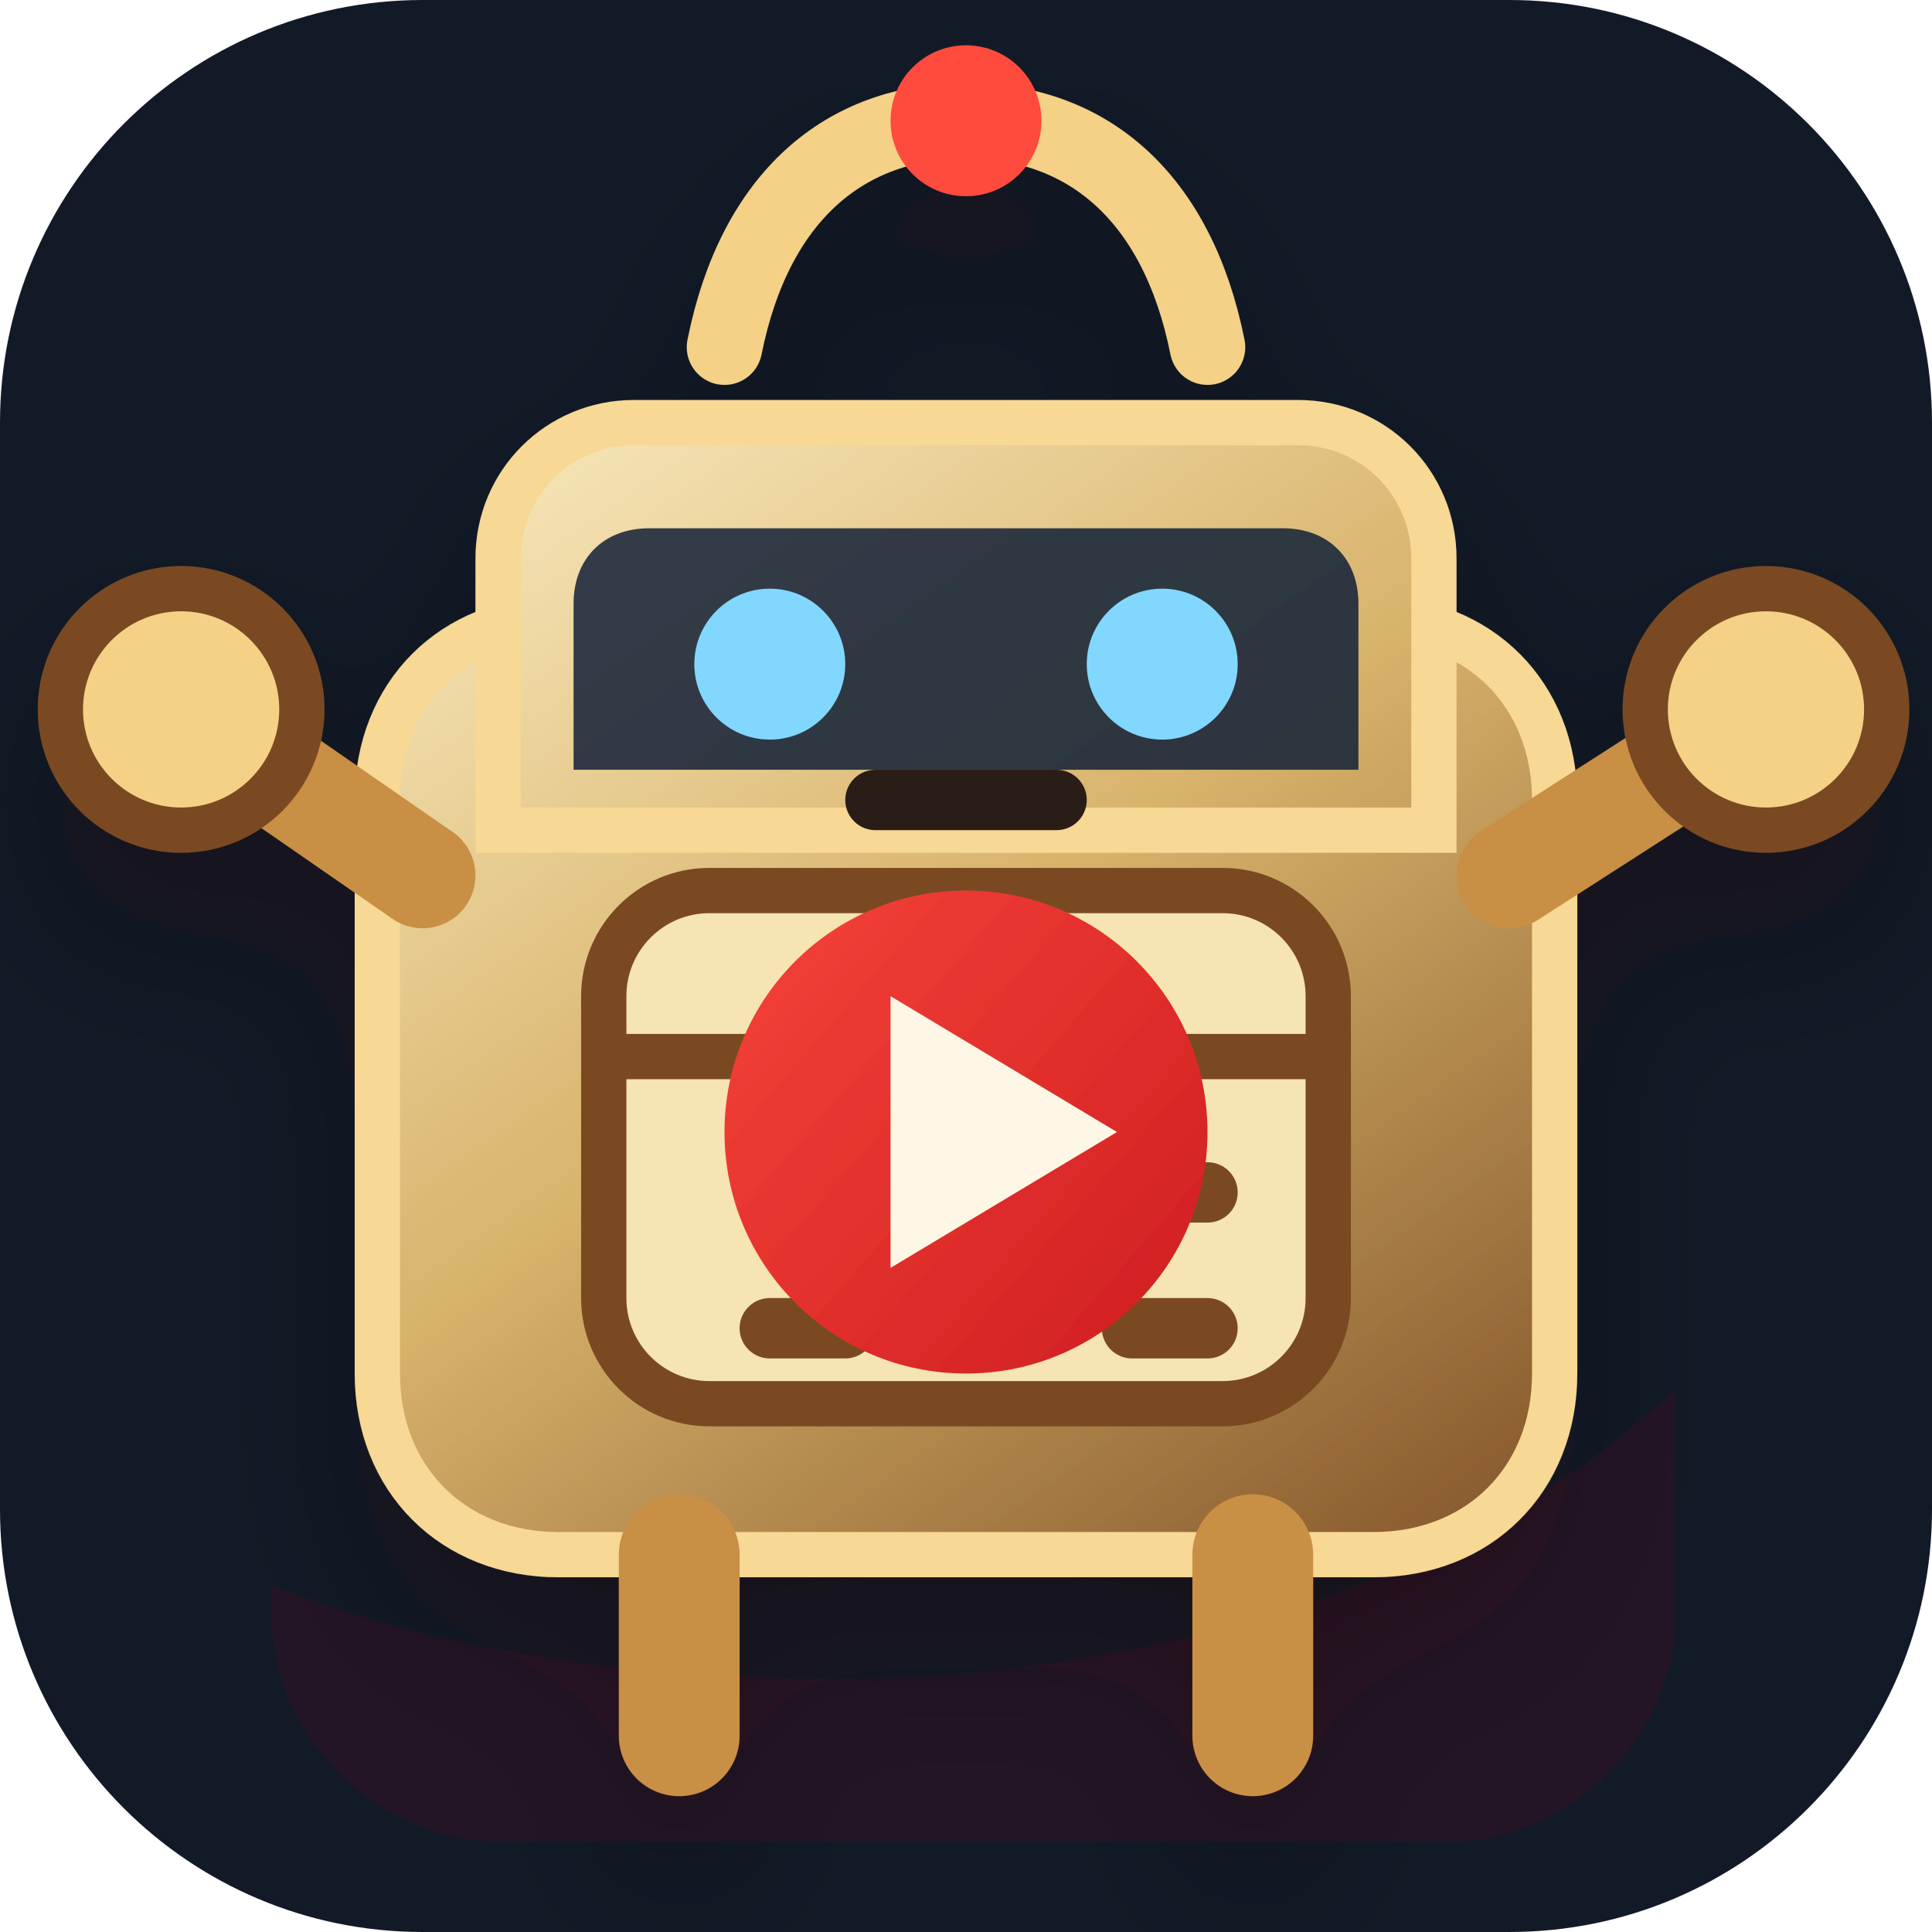
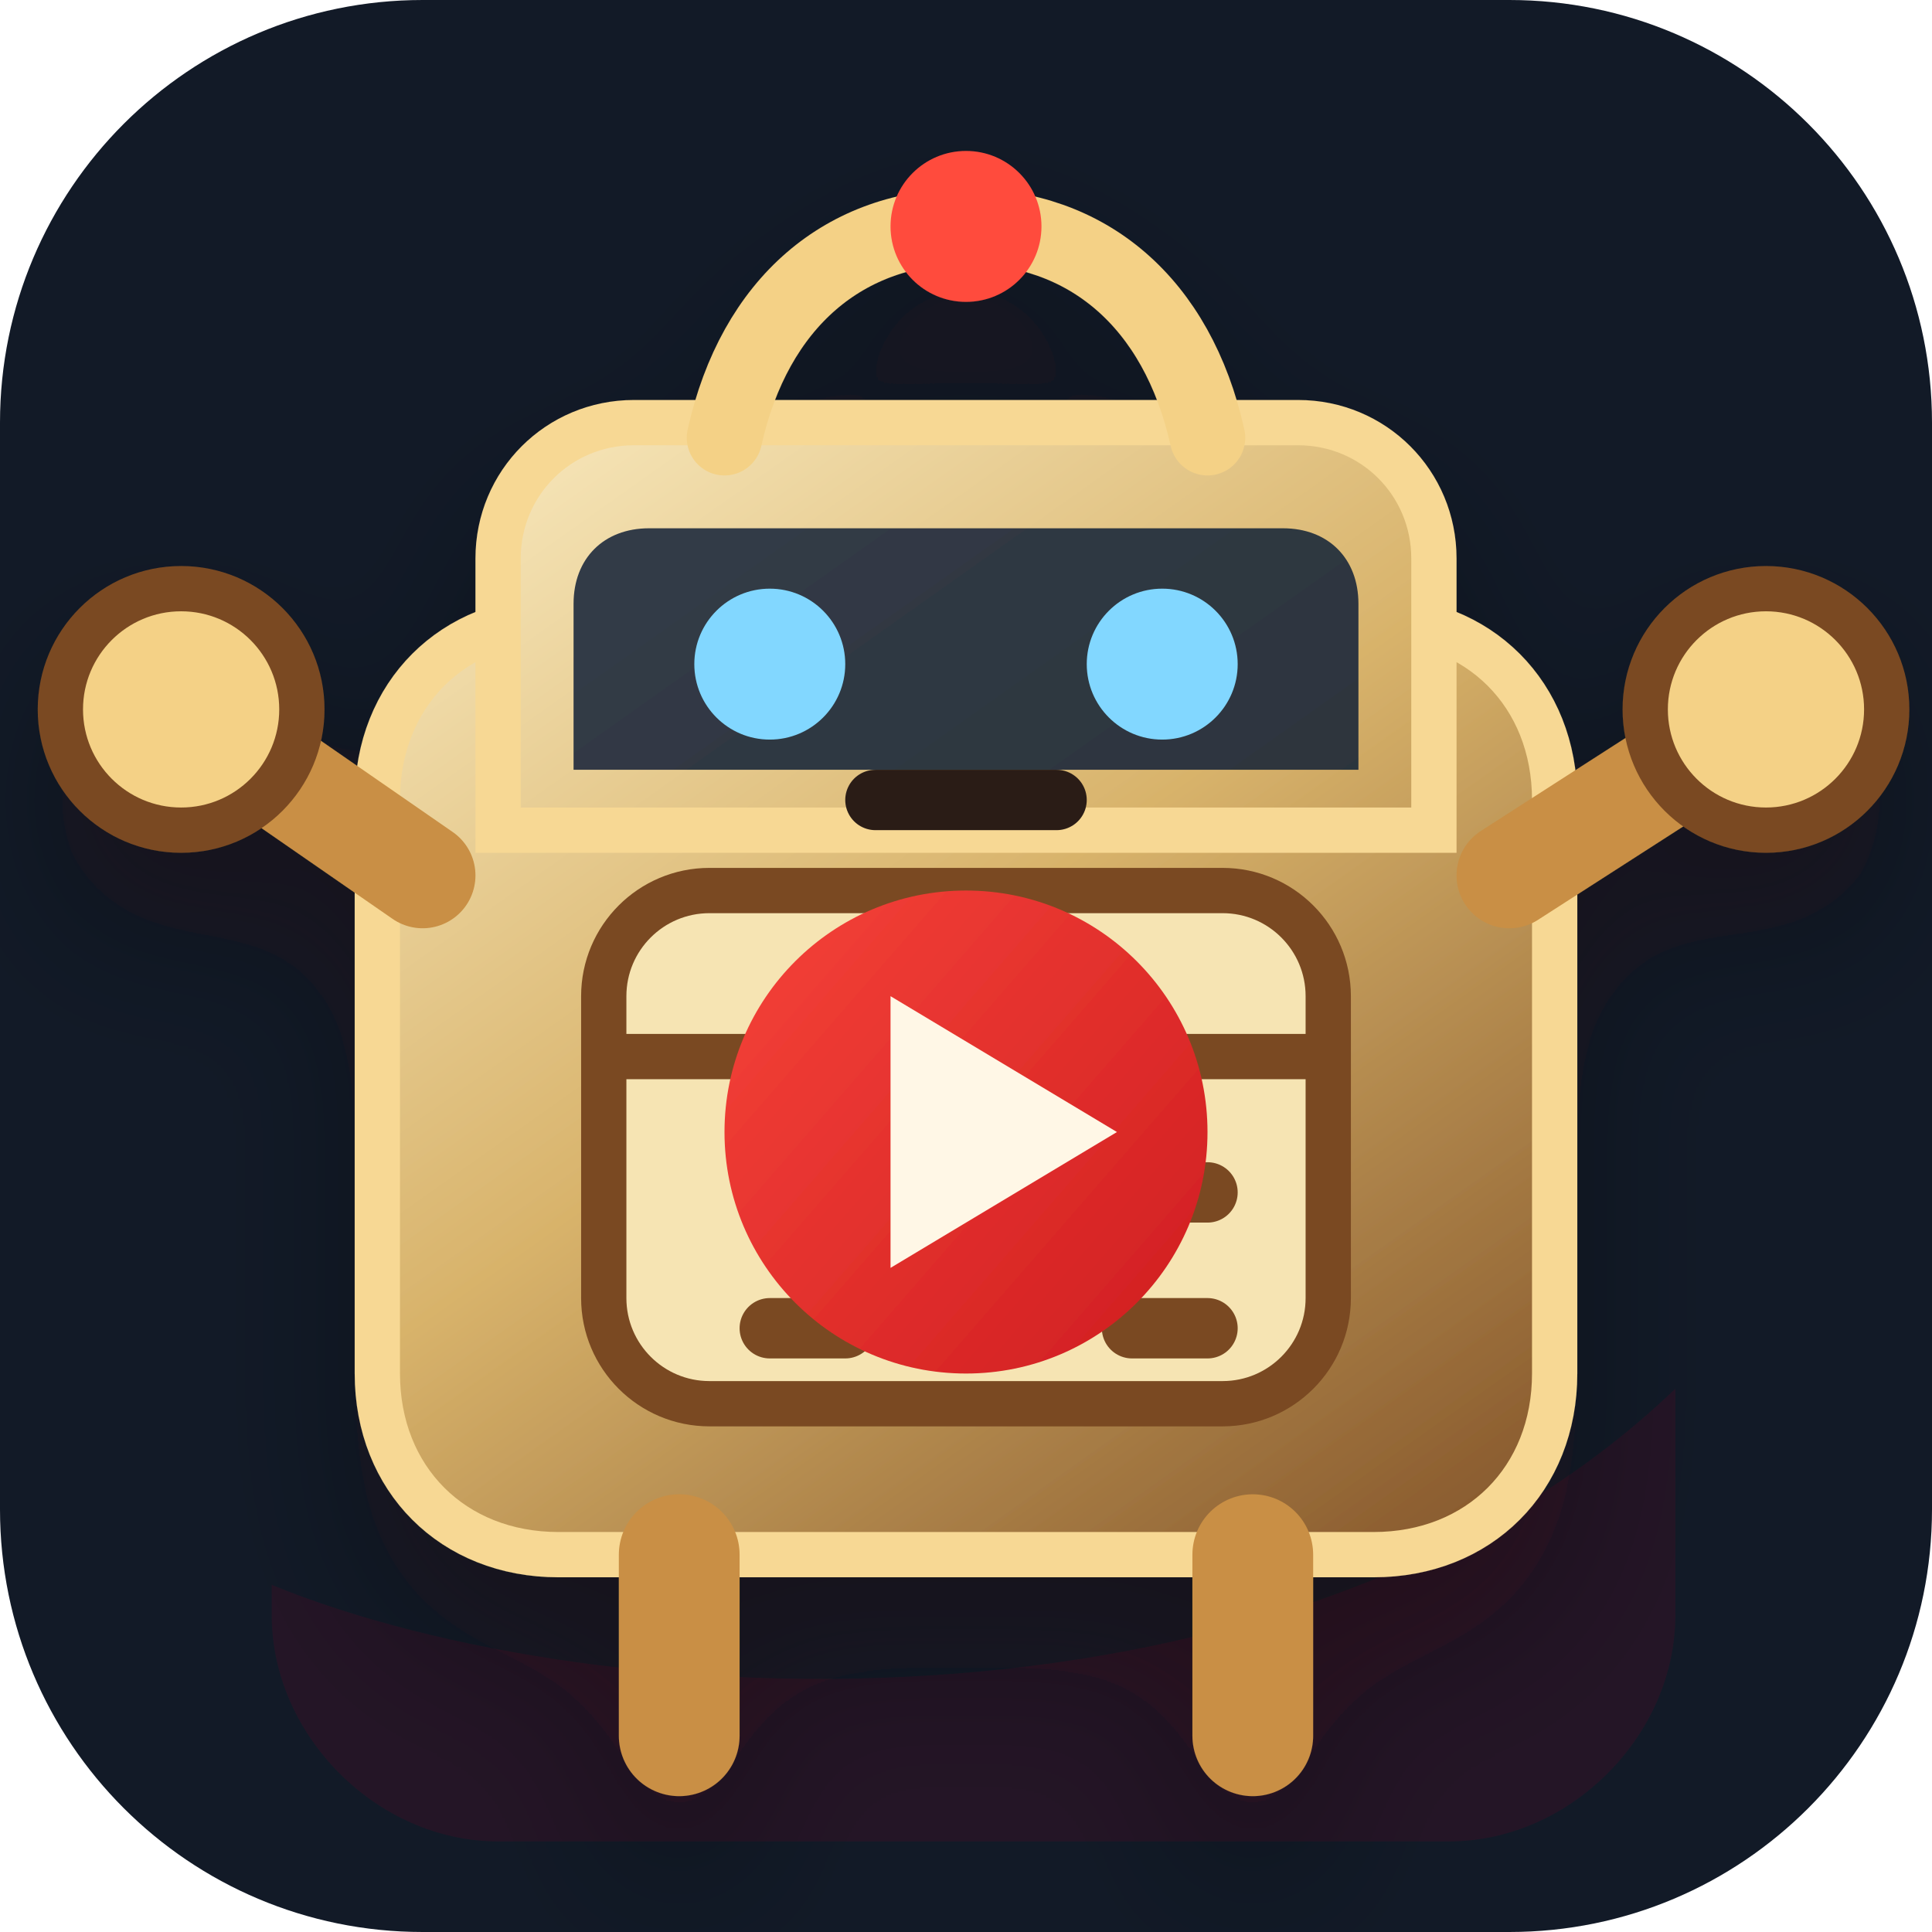
<svg xmlns="http://www.w3.org/2000/svg" viewBox="0 0 128 128" role="img" aria-labelledby="title desc">
  <defs>
    <linearGradient id="metal" x1="31" y1="16" x2="99" y2="112" gradientUnits="userSpaceOnUse">
      <stop offset="0" stop-color="#fff4cf" />
      <stop offset="0.48" stop-color="#d8b36b" />
      <stop offset="1" stop-color="#7a4a22" />
    </linearGradient>
    <linearGradient id="red" x1="42" y1="51" x2="88" y2="91" gradientUnits="userSpaceOnUse">
      <stop offset="0" stop-color="#ff4b3e" />
      <stop offset="1" stop-color="#c9181d" />
    </linearGradient>
    <filter id="shadow" x="-20%" y="-20%" width="140%" height="145%">
      <feDropShadow dx="0" dy="6" stdDeviation="5" flood-color="#180b08" flood-opacity="0.28" />
    </filter>
  </defs>
  <rect width="128" height="128" rx="28" fill="#121a27" />
  <path d="M18 105c22 9 68 11 93-13v15c0 8-7 15-15 15H33c-8 0-15-7-15-15v-2Z" fill="#2b1426" opacity=".72" />
  <g filter="url(#shadow)">
    <path d="M37 41h54c7 0 12 5 12 12v38c0 7-5 12-12 12H37c-7 0-12-5-12-12V53c0-7 5-12 12-12Z" fill="url(#metal)" stroke="#f7d894" stroke-width="3" />
    <path d="M42 28h44c5 0 9 4 9 9v18H33V37c0-5 4-9 9-9Z" fill="url(#metal)" stroke="#f7d894" stroke-width="3" />
    <path d="M43 35h42c3 0 5 2 5 5v11H38V40c0-3 2-5 5-5Z" fill="#132238" opacity=".86" />
    <circle cx="51" cy="44" r="5" fill="#82d7ff" />
    <circle cx="77" cy="44" r="5" fill="#82d7ff" />
    <path d="M58 53h12" stroke="#2b1e19" stroke-width="4" stroke-linecap="round" />
    <path d="M28 58 15 49" stroke="#c98f44" stroke-width="7" stroke-linecap="round" />
    <circle cx="12" cy="47" r="8" fill="#f4d186" stroke="#7a4a22" stroke-width="3" />
    <path d="m100 58 14-9" stroke="#c98f44" stroke-width="7" stroke-linecap="round" />
    <circle cx="117" cy="47" r="8" fill="#f4d186" stroke="#7a4a22" stroke-width="3" />
    <path d="M45 103v12" stroke="#c98f44" stroke-width="8" stroke-linecap="round" />
    <path d="M83 103v12" stroke="#c98f44" stroke-width="8" stroke-linecap="round" />
    <rect x="40" y="59" width="48" height="34" rx="7" fill="#f6e4b3" stroke="#7a4a22" stroke-width="3" />
    <path d="M40 70h48" stroke="#7a4a22" stroke-width="3" />
    <path d="M51 79h5M63 79h5M75 79h5M51 88h5M63 88h5M75 88h5" stroke="#7a4a22" stroke-width="4" stroke-linecap="round" />
    <circle cx="64" cy="75" r="16" fill="url(#red)" />
    <path d="M59 66v18l15-9-15-9Z" fill="#fff7e6" />
-     <path d="M48 23c2-10 8-15 16-15s14 5 16 15" fill="none" stroke="#f4d186" stroke-width="5" stroke-linecap="round" />
-     <circle cx="64" cy="8" r="5" fill="#ff4b3e" />
+     <path d="M48 29c2-9 8-14 16-14s14 5 16 14" fill="none" stroke="#f4d186" stroke-width="5" stroke-linecap="round" />
+     <circle cx="64" cy="15" r="5" fill="#ff4b3e" />
  </g>
</svg>
